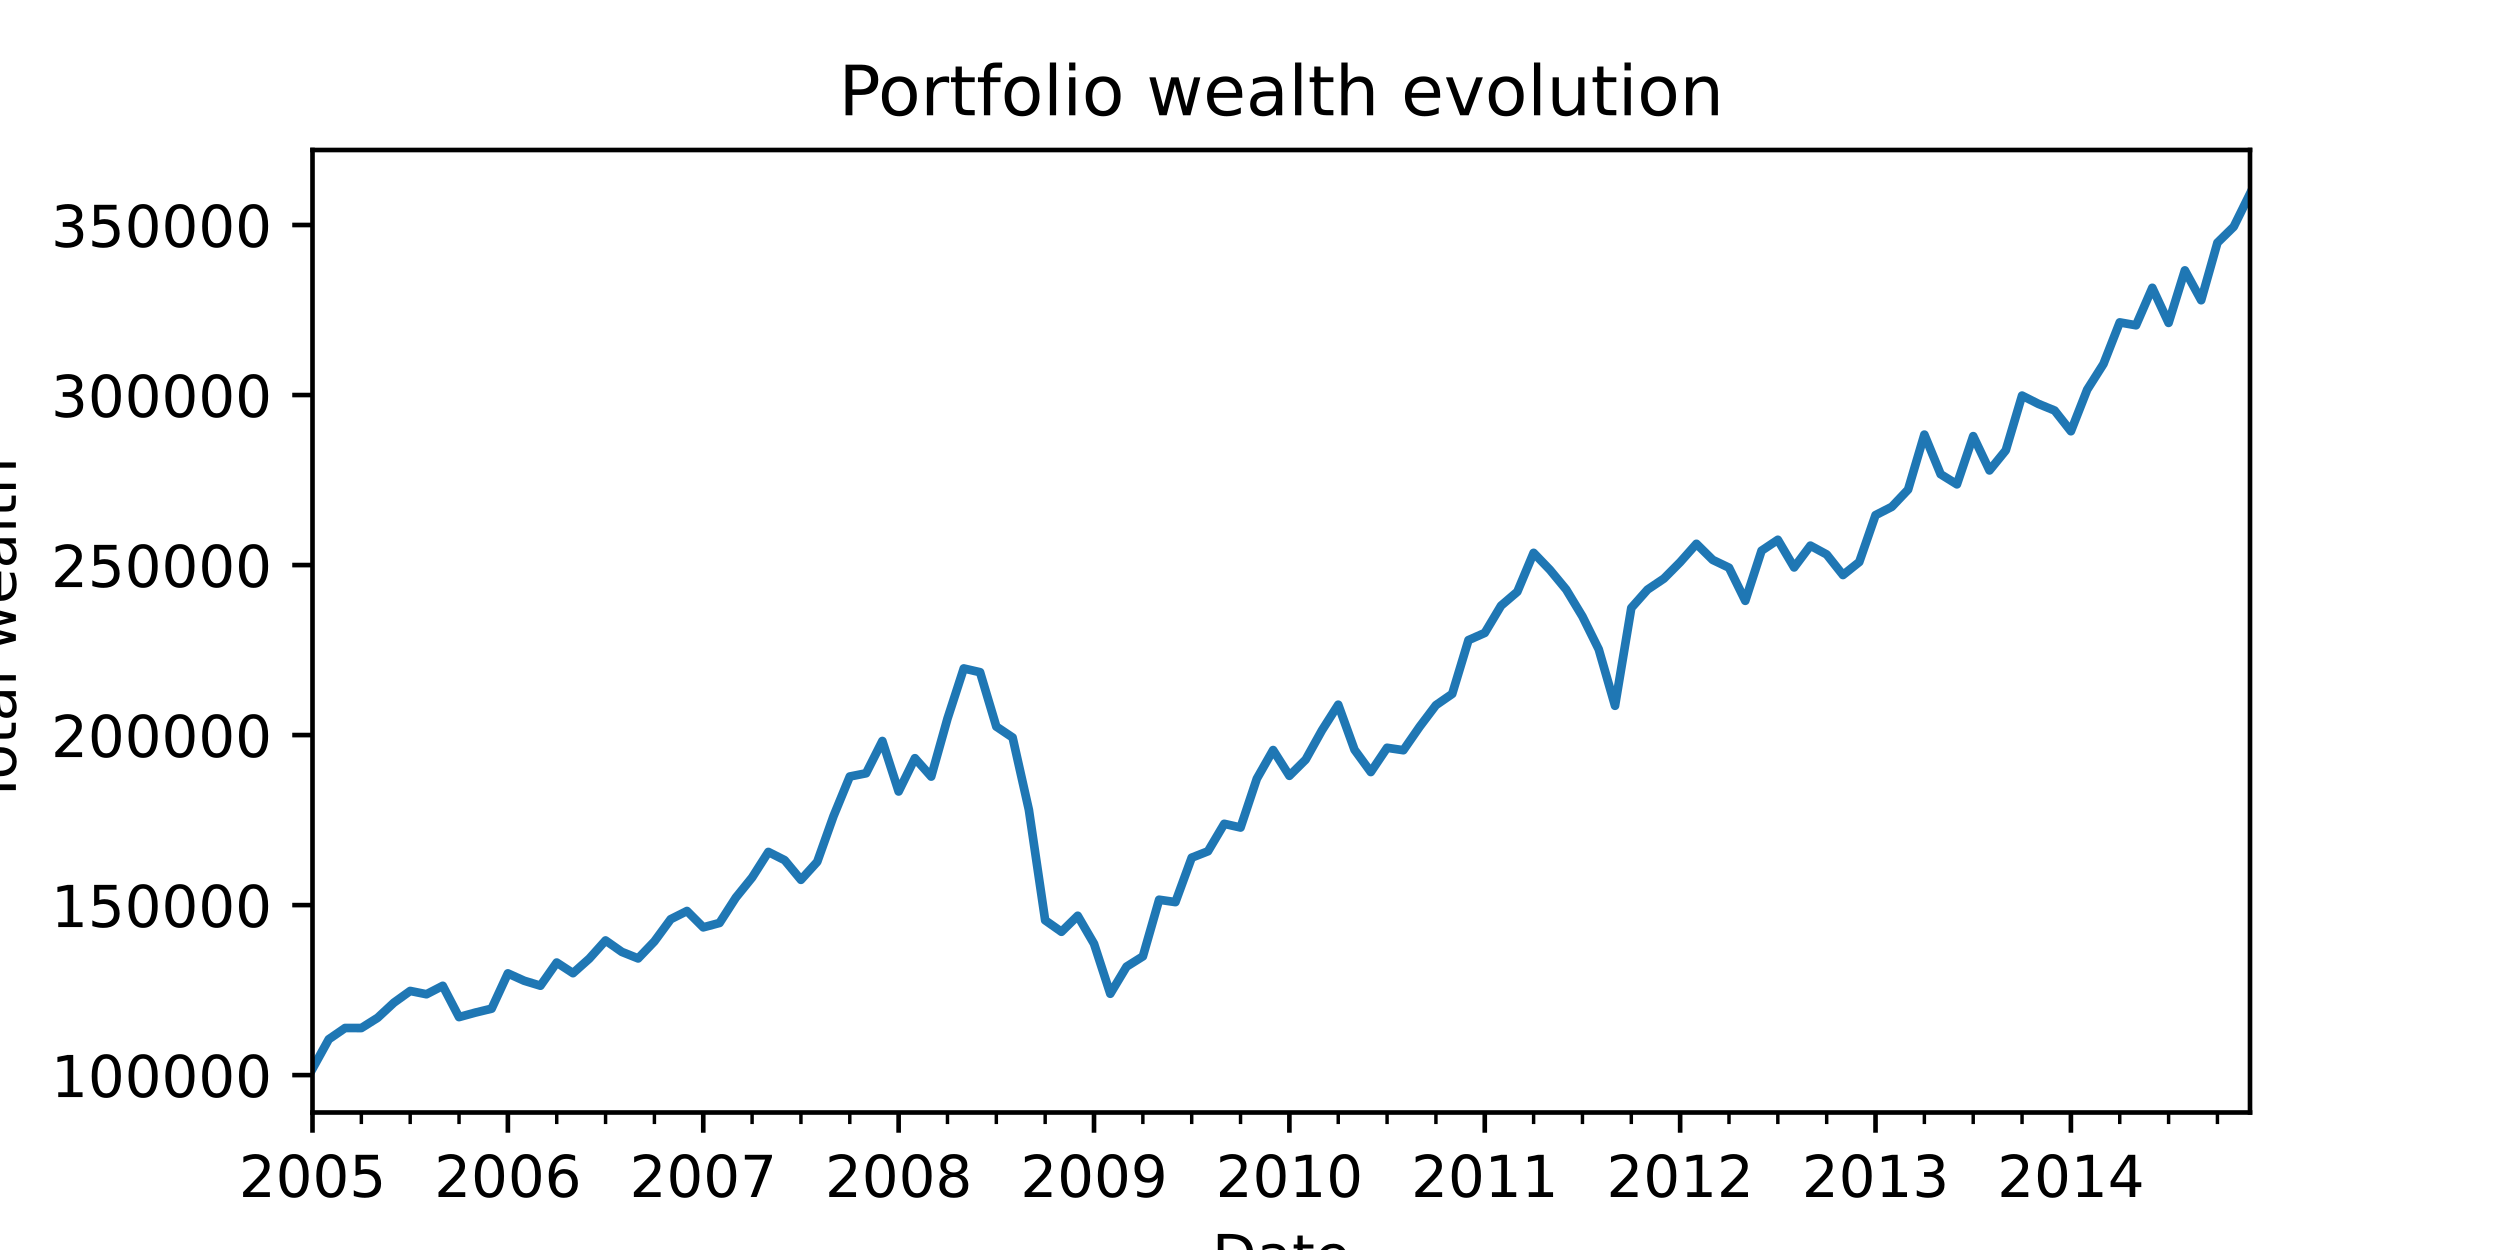
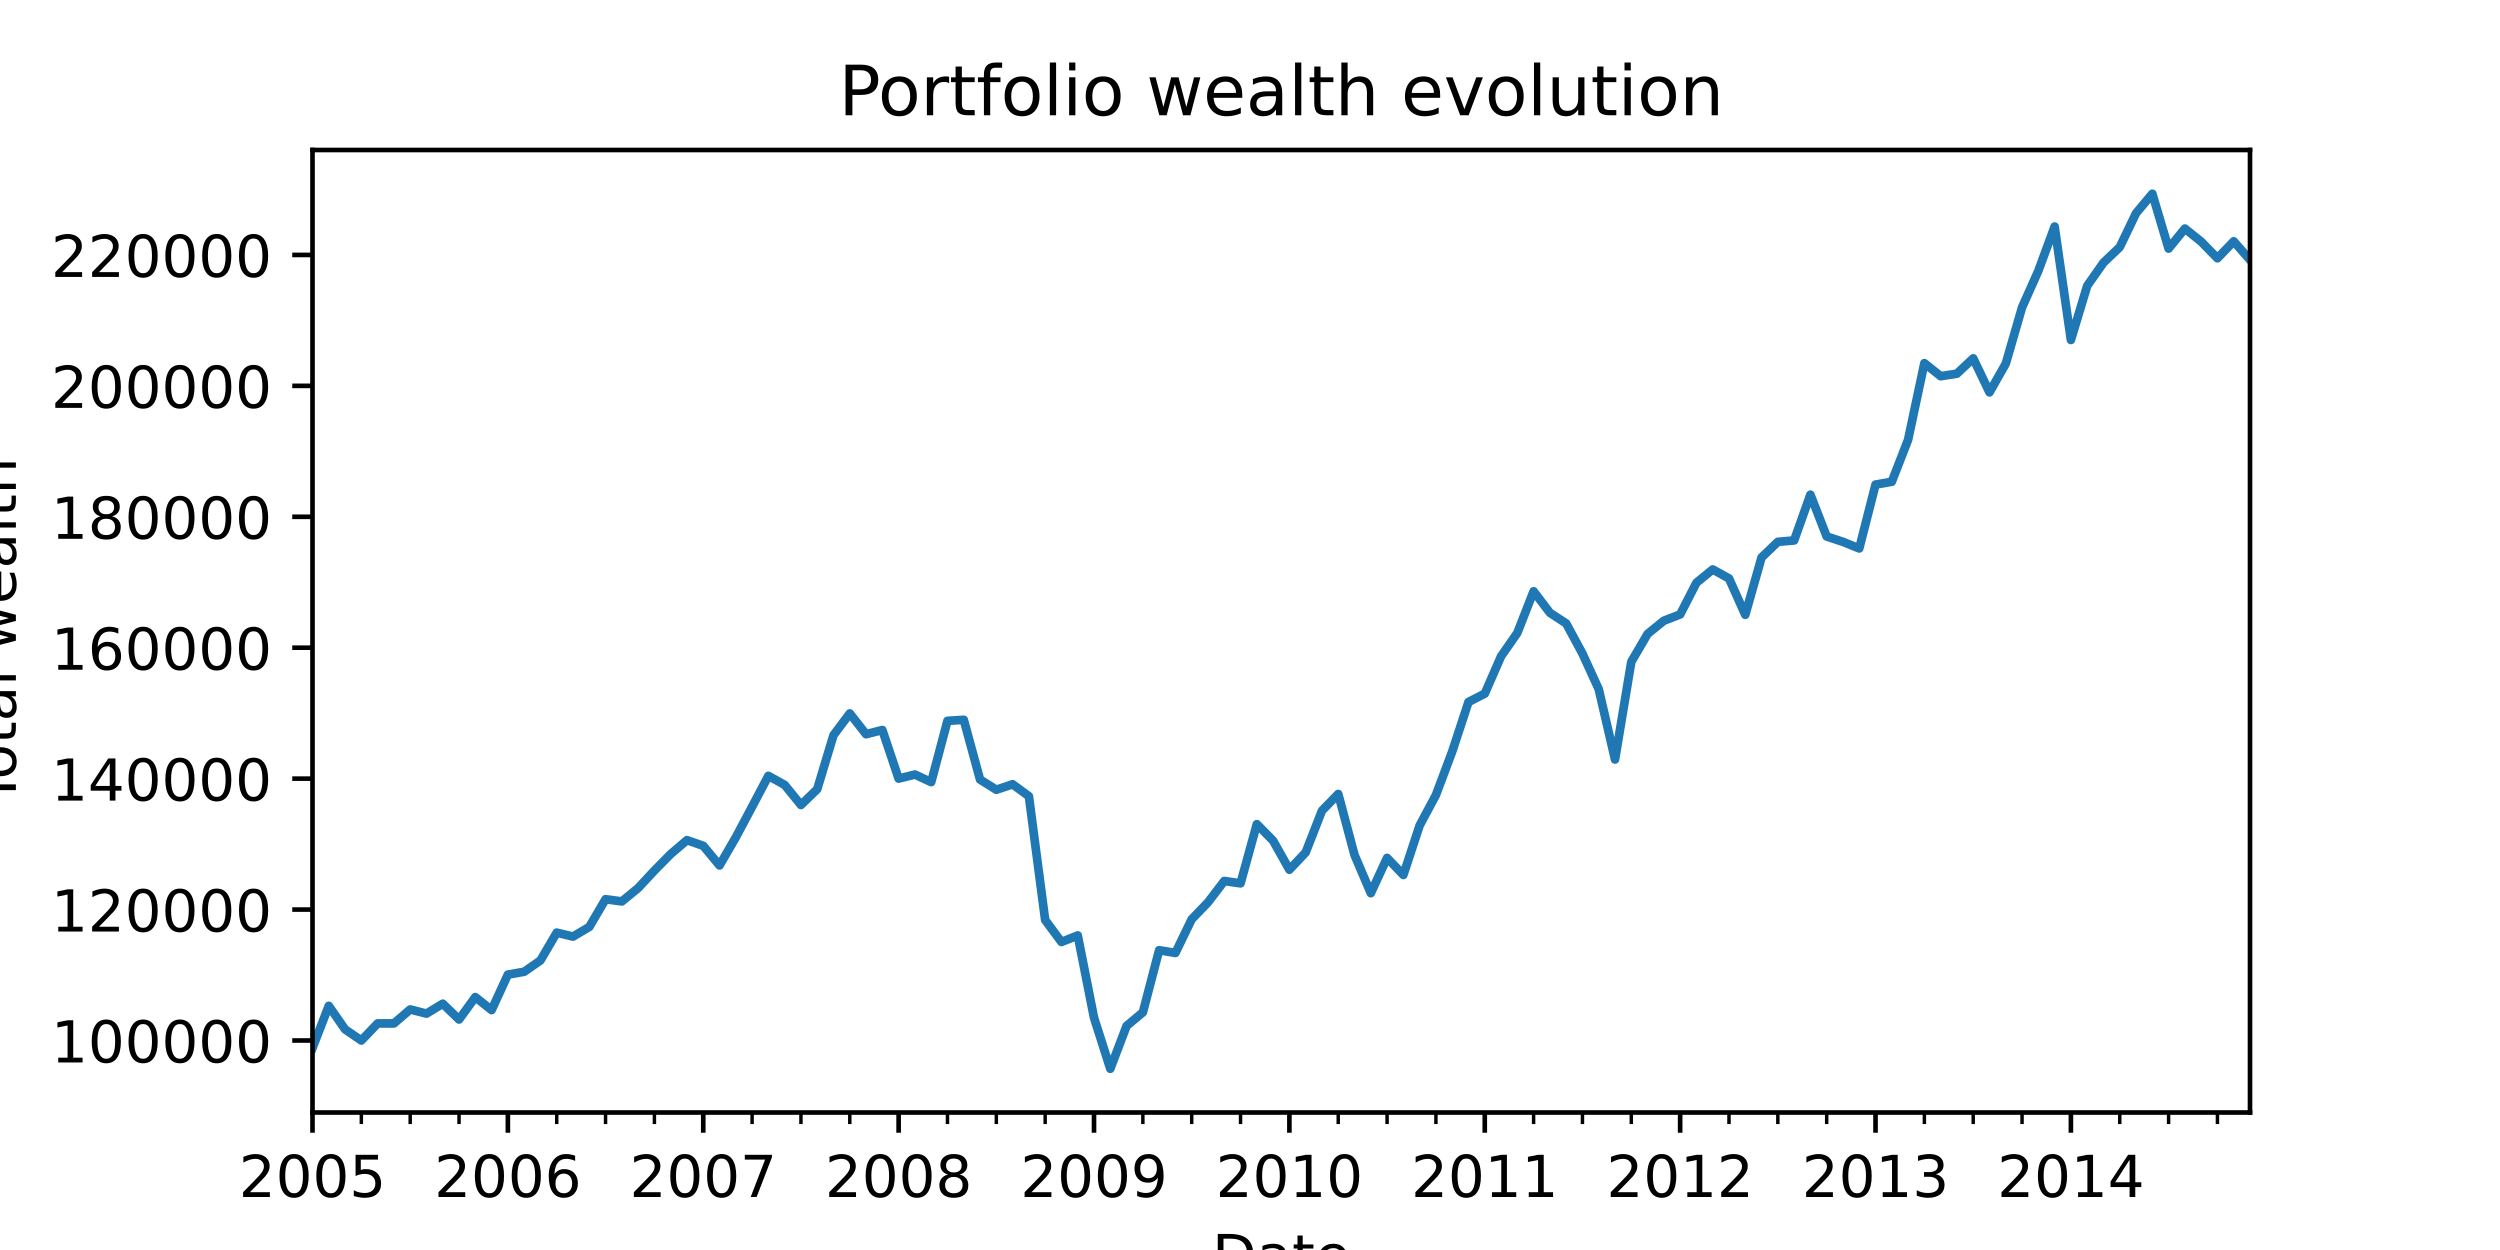
<svg xmlns="http://www.w3.org/2000/svg" xmlns:xlink="http://www.w3.org/1999/xlink" width="432pt" height="216pt" viewBox="0 0 432 216" version="1.1">
  <defs>
    <style type="text/css">*{stroke-linejoin: round; stroke-linecap: butt}</style>
  </defs>
  <g id="figure_1">
    <g id="patch_1">
      <path d="M 0 216  L 432 216  L 432 0  L 0 0  z " style="fill: #ffffff" />
    </g>
    <g id="axes_1">
      <g id="patch_2">
        <path d="M 54 192.24  L 388.8 192.24  L 388.8 25.92  L 54 25.92  z " style="fill: #ffffff" />
      </g>
      <g id="matplotlib.axis_1">
        <g id="xtick_1">
          <g id="line2d_1">
            <defs>
-               <path id="m776c835d73" d="M 0 0  L 0 3.5  " style="stroke: #000000; stroke-width: 0.8" />
+               <path id="m4e97c706d1" d="M 0 0  L 0 3.5  " style="stroke: #000000; stroke-width: 0.8" />
            </defs>
            <g>
-               <use xlink:href="#m776c835d73" x="54" y="192.24" style="stroke: #000000; stroke-width: 0.8" />
+               <use xlink:href="#m4e97c706d1" x="54" y="192.24" style="stroke: #000000; stroke-width: 0.8" />
            </g>
          </g>
          <g id="text_1">
            <g transform="translate(41.275 206.8384)scale(0.1 -0.1)">
              <defs>
                <path id="DejaVuSans-32" d="M 1228 531  L 3431 531  L 3431 0  L 469 0  L 469 531  Q 828 903 1448 1529  Q 2069 2156 2228 2338  Q 2531 2678 2651 2914  Q 2772 3150 2772 3378  Q 2772 3750 2511 3984  Q 2250 4219 1831 4219  Q 1534 4219 1204 4116  Q 875 4013 500 3803  L 500 4441  Q 881 4594 1212 4672  Q 1544 4750 1819 4750  Q 2544 4750 2975 4387  Q 3406 4025 3406 3419  Q 3406 3131 3298 2873  Q 3191 2616 2906 2266  Q 2828 2175 2409 1742  Q 1991 1309 1228 531  z " transform="scale(0.015625)" />
                <path id="DejaVuSans-30" d="M 2034 4250  Q 1547 4250 1301 3770  Q 1056 3291 1056 2328  Q 1056 1369 1301 889  Q 1547 409 2034 409  Q 2525 409 2770 889  Q 3016 1369 3016 2328  Q 3016 3291 2770 3770  Q 2525 4250 2034 4250  z M 2034 4750  Q 2819 4750 3233 4129  Q 3647 3509 3647 2328  Q 3647 1150 3233 529  Q 2819 -91 2034 -91  Q 1250 -91 836 529  Q 422 1150 422 2328  Q 422 3509 836 4129  Q 1250 4750 2034 4750  z " transform="scale(0.015625)" />
                <path id="DejaVuSans-35" d="M 691 4666  L 3169 4666  L 3169 4134  L 1269 4134  L 1269 2991  Q 1406 3038 1543 3061  Q 1681 3084 1819 3084  Q 2600 3084 3056 2656  Q 3513 2228 3513 1497  Q 3513 744 3044 326  Q 2575 -91 1722 -91  Q 1428 -91 1123 -41  Q 819 9 494 109  L 494 744  Q 775 591 1075 516  Q 1375 441 1709 441  Q 2250 441 2565 725  Q 2881 1009 2881 1497  Q 2881 1984 2565 2268  Q 2250 2553 1709 2553  Q 1456 2553 1204 2497  Q 953 2441 691 2322  L 691 4666  z " transform="scale(0.015625)" />
              </defs>
              <use xlink:href="#DejaVuSans-32" />
              <use xlink:href="#DejaVuSans-30" x="63.623" />
              <use xlink:href="#DejaVuSans-30" x="127.246" />
              <use xlink:href="#DejaVuSans-35" x="190.869" />
            </g>
          </g>
        </g>
        <g id="xtick_2">
          <g id="line2d_2">
            <g>
-               <use xlink:href="#m776c835d73" x="87.761" y="192.24" style="stroke: #000000; stroke-width: 0.8" />
+               <use xlink:href="#m4e97c706d1" x="87.761" y="192.24" style="stroke: #000000; stroke-width: 0.8" />
            </g>
          </g>
          <g id="text_2">
            <g transform="translate(75.03634 206.8384)scale(0.1 -0.1)">
              <defs>
                <path id="DejaVuSans-36" d="M 2113 2584  Q 1688 2584 1439 2293  Q 1191 2003 1191 1497  Q 1191 994 1439 701  Q 1688 409 2113 409  Q 2538 409 2786 701  Q 3034 994 3034 1497  Q 3034 2003 2786 2293  Q 2538 2584 2113 2584  z M 3366 4563  L 3366 3988  Q 3128 4100 2886 4159  Q 2644 4219 2406 4219  Q 1781 4219 1451 3797  Q 1122 3375 1075 2522  Q 1259 2794 1537 2939  Q 1816 3084 2150 3084  Q 2853 3084 3261 2657  Q 3669 2231 3669 1497  Q 3669 778 3244 343  Q 2819 -91 2113 -91  Q 1303 -91 875 529  Q 447 1150 447 2328  Q 447 3434 972 4092  Q 1497 4750 2381 4750  Q 2619 4750 2861 4703  Q 3103 4656 3366 4563  z " transform="scale(0.015625)" />
              </defs>
              <use xlink:href="#DejaVuSans-32" />
              <use xlink:href="#DejaVuSans-30" x="63.623" />
              <use xlink:href="#DejaVuSans-30" x="127.246" />
              <use xlink:href="#DejaVuSans-36" x="190.869" />
            </g>
          </g>
        </g>
        <g id="xtick_3">
          <g id="line2d_3">
            <g>
-               <use xlink:href="#m776c835d73" x="121.523" y="192.24" style="stroke: #000000; stroke-width: 0.8" />
+               <use xlink:href="#m4e97c706d1" x="121.523" y="192.24" style="stroke: #000000; stroke-width: 0.8" />
            </g>
          </g>
          <g id="text_3">
            <g transform="translate(108.7977 206.8384)scale(0.1 -0.1)">
              <defs>
                <path id="DejaVuSans-37" d="M 525 4666  L 3525 4666  L 3525 4397  L 1831 0  L 1172 0  L 2766 4134  L 525 4134  L 525 4666  z " transform="scale(0.015625)" />
              </defs>
              <use xlink:href="#DejaVuSans-32" />
              <use xlink:href="#DejaVuSans-30" x="63.623" />
              <use xlink:href="#DejaVuSans-30" x="127.246" />
              <use xlink:href="#DejaVuSans-37" x="190.869" />
            </g>
          </g>
        </g>
        <g id="xtick_4">
          <g id="line2d_4">
            <g>
-               <use xlink:href="#m776c835d73" x="155.284" y="192.24" style="stroke: #000000; stroke-width: 0.8" />
+               <use xlink:href="#m4e97c706d1" x="155.284" y="192.24" style="stroke: #000000; stroke-width: 0.8" />
            </g>
          </g>
          <g id="text_4">
            <g transform="translate(142.559 206.8384)scale(0.1 -0.1)">
              <defs>
                <path id="DejaVuSans-38" d="M 2034 2216  Q 1584 2216 1326 1975  Q 1069 1734 1069 1313  Q 1069 891 1326 650  Q 1584 409 2034 409  Q 2484 409 2743 651  Q 3003 894 3003 1313  Q 3003 1734 2745 1975  Q 2488 2216 2034 2216  z M 1403 2484  Q 997 2584 770 2862  Q 544 3141 544 3541  Q 544 4100 942 4425  Q 1341 4750 2034 4750  Q 2731 4750 3128 4425  Q 3525 4100 3525 3541  Q 3525 3141 3298 2862  Q 3072 2584 2669 2484  Q 3125 2378 3379 2068  Q 3634 1759 3634 1313  Q 3634 634 3220 271  Q 2806 -91 2034 -91  Q 1263 -91 848 271  Q 434 634 434 1313  Q 434 1759 690 2068  Q 947 2378 1403 2484  z M 1172 3481  Q 1172 3119 1398 2916  Q 1625 2713 2034 2713  Q 2441 2713 2670 2916  Q 2900 3119 2900 3481  Q 2900 3844 2670 4047  Q 2441 4250 2034 4250  Q 1625 4250 1398 4047  Q 1172 3844 1172 3481  z " transform="scale(0.015625)" />
              </defs>
              <use xlink:href="#DejaVuSans-32" />
              <use xlink:href="#DejaVuSans-30" x="63.623" />
              <use xlink:href="#DejaVuSans-30" x="127.246" />
              <use xlink:href="#DejaVuSans-38" x="190.869" />
            </g>
          </g>
        </g>
        <g id="xtick_5">
          <g id="line2d_5">
            <g>
-               <use xlink:href="#m776c835d73" x="189.045" y="192.24" style="stroke: #000000; stroke-width: 0.8" />
+               <use xlink:href="#m4e97c706d1" x="189.045" y="192.24" style="stroke: #000000; stroke-width: 0.8" />
            </g>
          </g>
          <g id="text_5">
            <g transform="translate(176.3204 206.8384)scale(0.1 -0.1)">
              <defs>
                <path id="DejaVuSans-39" d="M 703 97  L 703 672  Q 941 559 1184 500  Q 1428 441 1663 441  Q 2288 441 2617 861  Q 2947 1281 2994 2138  Q 2813 1869 2534 1725  Q 2256 1581 1919 1581  Q 1219 1581 811 2004  Q 403 2428 403 3163  Q 403 3881 828 4315  Q 1253 4750 1959 4750  Q 2769 4750 3195 4129  Q 3622 3509 3622 2328  Q 3622 1225 3098 567  Q 2575 -91 1691 -91  Q 1453 -91 1209 -44  Q 966 3 703 97  z M 1959 2075  Q 2384 2075 2632 2365  Q 2881 2656 2881 3163  Q 2881 3666 2632 3958  Q 2384 4250 1959 4250  Q 1534 4250 1286 3958  Q 1038 3666 1038 3163  Q 1038 2656 1286 2365  Q 1534 2075 1959 2075  z " transform="scale(0.015625)" />
              </defs>
              <use xlink:href="#DejaVuSans-32" />
              <use xlink:href="#DejaVuSans-30" x="63.623" />
              <use xlink:href="#DejaVuSans-30" x="127.246" />
              <use xlink:href="#DejaVuSans-39" x="190.869" />
            </g>
          </g>
        </g>
        <g id="xtick_6">
          <g id="line2d_6">
            <g>
-               <use xlink:href="#m776c835d73" x="222.807" y="192.24" style="stroke: #000000; stroke-width: 0.8" />
+               <use xlink:href="#m4e97c706d1" x="222.807" y="192.24" style="stroke: #000000; stroke-width: 0.8" />
            </g>
          </g>
          <g id="text_6">
            <g transform="translate(210.0817 206.8384)scale(0.1 -0.1)">
              <defs>
                <path id="DejaVuSans-31" d="M 794 531  L 1825 531  L 1825 4091  L 703 3866  L 703 4441  L 1819 4666  L 2450 4666  L 2450 531  L 3481 531  L 3481 0  L 794 0  L 794 531  z " transform="scale(0.015625)" />
              </defs>
              <use xlink:href="#DejaVuSans-32" />
              <use xlink:href="#DejaVuSans-30" x="63.623" />
              <use xlink:href="#DejaVuSans-31" x="127.246" />
              <use xlink:href="#DejaVuSans-30" x="190.869" />
            </g>
          </g>
        </g>
        <g id="xtick_7">
          <g id="line2d_7">
            <g>
-               <use xlink:href="#m776c835d73" x="256.568" y="192.24" style="stroke: #000000; stroke-width: 0.8" />
+               <use xlink:href="#m4e97c706d1" x="256.568" y="192.24" style="stroke: #000000; stroke-width: 0.8" />
            </g>
          </g>
          <g id="text_7">
            <g transform="translate(243.8431 206.8384)scale(0.1 -0.1)">
              <use xlink:href="#DejaVuSans-32" />
              <use xlink:href="#DejaVuSans-30" x="63.623" />
              <use xlink:href="#DejaVuSans-31" x="127.246" />
              <use xlink:href="#DejaVuSans-31" x="190.869" />
            </g>
          </g>
        </g>
        <g id="xtick_8">
          <g id="line2d_8">
            <g>
-               <use xlink:href="#m776c835d73" x="290.329" y="192.24" style="stroke: #000000; stroke-width: 0.8" />
+               <use xlink:href="#m4e97c706d1" x="290.329" y="192.24" style="stroke: #000000; stroke-width: 0.8" />
            </g>
          </g>
          <g id="text_8">
            <g transform="translate(277.6044 206.8384)scale(0.1 -0.1)">
              <use xlink:href="#DejaVuSans-32" />
              <use xlink:href="#DejaVuSans-30" x="63.623" />
              <use xlink:href="#DejaVuSans-31" x="127.246" />
              <use xlink:href="#DejaVuSans-32" x="190.869" />
            </g>
          </g>
        </g>
        <g id="xtick_9">
          <g id="line2d_9">
            <g>
-               <use xlink:href="#m776c835d73" x="324.091" y="192.24" style="stroke: #000000; stroke-width: 0.8" />
+               <use xlink:href="#m4e97c706d1" x="324.091" y="192.24" style="stroke: #000000; stroke-width: 0.8" />
            </g>
          </g>
          <g id="text_9">
            <g transform="translate(311.3658 206.8384)scale(0.1 -0.1)">
              <defs>
                <path id="DejaVuSans-33" d="M 2597 2516  Q 3050 2419 3304 2112  Q 3559 1806 3559 1356  Q 3559 666 3084 287  Q 2609 -91 1734 -91  Q 1441 -91 1130 -33  Q 819 25 488 141  L 488 750  Q 750 597 1062 519  Q 1375 441 1716 441  Q 2309 441 2620 675  Q 2931 909 2931 1356  Q 2931 1769 2642 2001  Q 2353 2234 1838 2234  L 1294 2234  L 1294 2753  L 1863 2753  Q 2328 2753 2575 2939  Q 2822 3125 2822 3475  Q 2822 3834 2567 4026  Q 2313 4219 1838 4219  Q 1578 4219 1281 4162  Q 984 4106 628 3988  L 628 4550  Q 988 4650 1302 4700  Q 1616 4750 1894 4750  Q 2613 4750 3031 4423  Q 3450 4097 3450 3541  Q 3450 3153 3228 2886  Q 3006 2619 2597 2516  z " transform="scale(0.015625)" />
              </defs>
              <use xlink:href="#DejaVuSans-32" />
              <use xlink:href="#DejaVuSans-30" x="63.623" />
              <use xlink:href="#DejaVuSans-31" x="127.246" />
              <use xlink:href="#DejaVuSans-33" x="190.869" />
            </g>
          </g>
        </g>
        <g id="xtick_10">
          <g id="line2d_10">
            <g>
-               <use xlink:href="#m776c835d73" x="357.852" y="192.24" style="stroke: #000000; stroke-width: 0.8" />
+               <use xlink:href="#m4e97c706d1" x="357.852" y="192.24" style="stroke: #000000; stroke-width: 0.8" />
            </g>
          </g>
          <g id="text_10">
            <g transform="translate(345.1271 206.8384)scale(0.1 -0.1)">
              <defs>
                <path id="DejaVuSans-34" d="M 2419 4116  L 825 1625  L 2419 1625  L 2419 4116  z M 2253 4666  L 3047 4666  L 3047 1625  L 3713 1625  L 3713 1100  L 3047 1100  L 3047 0  L 2419 0  L 2419 1100  L 313 1100  L 313 1709  L 2253 4666  z " transform="scale(0.015625)" />
              </defs>
              <use xlink:href="#DejaVuSans-32" />
              <use xlink:href="#DejaVuSans-30" x="63.623" />
              <use xlink:href="#DejaVuSans-31" x="127.246" />
              <use xlink:href="#DejaVuSans-34" x="190.869" />
            </g>
          </g>
        </g>
        <g id="xtick_11">
          <g id="line2d_11">
            <defs>
-               <path id="m0cdd7c5d8f" d="M 0 0  L 0 2  " style="stroke: #000000; stroke-width: 0.6" />
+               <path id="m852d2c40ac" d="M 0 0  L 0 2  " style="stroke: #000000; stroke-width: 0.6" />
            </defs>
            <g>
-               <use xlink:href="#m0cdd7c5d8f" x="62.44" y="192.24" style="stroke: #000000; stroke-width: 0.6" />
+               <use xlink:href="#m852d2c40ac" x="62.44" y="192.24" style="stroke: #000000; stroke-width: 0.6" />
            </g>
          </g>
        </g>
        <g id="xtick_12">
          <g id="line2d_12">
            <g>
-               <use xlink:href="#m0cdd7c5d8f" x="70.881" y="192.24" style="stroke: #000000; stroke-width: 0.6" />
+               <use xlink:href="#m852d2c40ac" x="70.881" y="192.24" style="stroke: #000000; stroke-width: 0.6" />
            </g>
          </g>
        </g>
        <g id="xtick_13">
          <g id="line2d_13">
            <g>
-               <use xlink:href="#m0cdd7c5d8f" x="79.321" y="192.24" style="stroke: #000000; stroke-width: 0.6" />
+               <use xlink:href="#m852d2c40ac" x="79.321" y="192.24" style="stroke: #000000; stroke-width: 0.6" />
            </g>
          </g>
        </g>
        <g id="xtick_14">
          <g id="line2d_14">
            <g>
-               <use xlink:href="#m0cdd7c5d8f" x="96.202" y="192.24" style="stroke: #000000; stroke-width: 0.6" />
+               <use xlink:href="#m852d2c40ac" x="96.202" y="192.24" style="stroke: #000000; stroke-width: 0.6" />
            </g>
          </g>
        </g>
        <g id="xtick_15">
          <g id="line2d_15">
            <g>
-               <use xlink:href="#m0cdd7c5d8f" x="104.642" y="192.24" style="stroke: #000000; stroke-width: 0.6" />
+               <use xlink:href="#m852d2c40ac" x="104.642" y="192.24" style="stroke: #000000; stroke-width: 0.6" />
            </g>
          </g>
        </g>
        <g id="xtick_16">
          <g id="line2d_16">
            <g>
-               <use xlink:href="#m0cdd7c5d8f" x="113.082" y="192.24" style="stroke: #000000; stroke-width: 0.6" />
+               <use xlink:href="#m852d2c40ac" x="113.082" y="192.24" style="stroke: #000000; stroke-width: 0.6" />
            </g>
          </g>
        </g>
        <g id="xtick_17">
          <g id="line2d_17">
            <g>
-               <use xlink:href="#m0cdd7c5d8f" x="129.963" y="192.24" style="stroke: #000000; stroke-width: 0.6" />
+               <use xlink:href="#m852d2c40ac" x="129.963" y="192.24" style="stroke: #000000; stroke-width: 0.6" />
            </g>
          </g>
        </g>
        <g id="xtick_18">
          <g id="line2d_18">
            <g>
-               <use xlink:href="#m0cdd7c5d8f" x="138.403" y="192.24" style="stroke: #000000; stroke-width: 0.6" />
+               <use xlink:href="#m852d2c40ac" x="138.403" y="192.24" style="stroke: #000000; stroke-width: 0.6" />
            </g>
          </g>
        </g>
        <g id="xtick_19">
          <g id="line2d_19">
            <g>
-               <use xlink:href="#m0cdd7c5d8f" x="146.844" y="192.24" style="stroke: #000000; stroke-width: 0.6" />
+               <use xlink:href="#m852d2c40ac" x="146.844" y="192.24" style="stroke: #000000; stroke-width: 0.6" />
            </g>
          </g>
        </g>
        <g id="xtick_20">
          <g id="line2d_20">
            <g>
-               <use xlink:href="#m0cdd7c5d8f" x="163.724" y="192.24" style="stroke: #000000; stroke-width: 0.6" />
+               <use xlink:href="#m852d2c40ac" x="163.724" y="192.24" style="stroke: #000000; stroke-width: 0.6" />
            </g>
          </g>
        </g>
        <g id="xtick_21">
          <g id="line2d_21">
            <g>
-               <use xlink:href="#m0cdd7c5d8f" x="172.165" y="192.24" style="stroke: #000000; stroke-width: 0.6" />
+               <use xlink:href="#m852d2c40ac" x="172.165" y="192.24" style="stroke: #000000; stroke-width: 0.6" />
            </g>
          </g>
        </g>
        <g id="xtick_22">
          <g id="line2d_22">
            <g>
-               <use xlink:href="#m0cdd7c5d8f" x="180.605" y="192.24" style="stroke: #000000; stroke-width: 0.6" />
+               <use xlink:href="#m852d2c40ac" x="180.605" y="192.24" style="stroke: #000000; stroke-width: 0.6" />
            </g>
          </g>
        </g>
        <g id="xtick_23">
          <g id="line2d_23">
            <g>
-               <use xlink:href="#m0cdd7c5d8f" x="197.486" y="192.24" style="stroke: #000000; stroke-width: 0.6" />
+               <use xlink:href="#m852d2c40ac" x="197.486" y="192.24" style="stroke: #000000; stroke-width: 0.6" />
            </g>
          </g>
        </g>
        <g id="xtick_24">
          <g id="line2d_24">
            <g>
-               <use xlink:href="#m0cdd7c5d8f" x="205.926" y="192.24" style="stroke: #000000; stroke-width: 0.6" />
+               <use xlink:href="#m852d2c40ac" x="205.926" y="192.24" style="stroke: #000000; stroke-width: 0.6" />
            </g>
          </g>
        </g>
        <g id="xtick_25">
          <g id="line2d_25">
            <g>
-               <use xlink:href="#m0cdd7c5d8f" x="214.366" y="192.24" style="stroke: #000000; stroke-width: 0.6" />
+               <use xlink:href="#m852d2c40ac" x="214.366" y="192.24" style="stroke: #000000; stroke-width: 0.6" />
            </g>
          </g>
        </g>
        <g id="xtick_26">
          <g id="line2d_26">
            <g>
-               <use xlink:href="#m0cdd7c5d8f" x="231.247" y="192.24" style="stroke: #000000; stroke-width: 0.6" />
+               <use xlink:href="#m852d2c40ac" x="231.247" y="192.24" style="stroke: #000000; stroke-width: 0.6" />
            </g>
          </g>
        </g>
        <g id="xtick_27">
          <g id="line2d_27">
            <g>
-               <use xlink:href="#m0cdd7c5d8f" x="239.687" y="192.24" style="stroke: #000000; stroke-width: 0.6" />
+               <use xlink:href="#m852d2c40ac" x="239.687" y="192.24" style="stroke: #000000; stroke-width: 0.6" />
            </g>
          </g>
        </g>
        <g id="xtick_28">
          <g id="line2d_28">
            <g>
-               <use xlink:href="#m0cdd7c5d8f" x="248.128" y="192.24" style="stroke: #000000; stroke-width: 0.6" />
+               <use xlink:href="#m852d2c40ac" x="248.128" y="192.24" style="stroke: #000000; stroke-width: 0.6" />
            </g>
          </g>
        </g>
        <g id="xtick_29">
          <g id="line2d_29">
            <g>
-               <use xlink:href="#m0cdd7c5d8f" x="265.008" y="192.24" style="stroke: #000000; stroke-width: 0.6" />
+               <use xlink:href="#m852d2c40ac" x="265.008" y="192.24" style="stroke: #000000; stroke-width: 0.6" />
            </g>
          </g>
        </g>
        <g id="xtick_30">
          <g id="line2d_30">
            <g>
-               <use xlink:href="#m0cdd7c5d8f" x="273.449" y="192.24" style="stroke: #000000; stroke-width: 0.6" />
+               <use xlink:href="#m852d2c40ac" x="273.449" y="192.24" style="stroke: #000000; stroke-width: 0.6" />
            </g>
          </g>
        </g>
        <g id="xtick_31">
          <g id="line2d_31">
            <g>
-               <use xlink:href="#m0cdd7c5d8f" x="281.889" y="192.24" style="stroke: #000000; stroke-width: 0.6" />
+               <use xlink:href="#m852d2c40ac" x="281.889" y="192.24" style="stroke: #000000; stroke-width: 0.6" />
            </g>
          </g>
        </g>
        <g id="xtick_32">
          <g id="line2d_32">
            <g>
-               <use xlink:href="#m0cdd7c5d8f" x="298.77" y="192.24" style="stroke: #000000; stroke-width: 0.6" />
+               <use xlink:href="#m852d2c40ac" x="298.77" y="192.24" style="stroke: #000000; stroke-width: 0.6" />
            </g>
          </g>
        </g>
        <g id="xtick_33">
          <g id="line2d_33">
            <g>
-               <use xlink:href="#m0cdd7c5d8f" x="307.21" y="192.24" style="stroke: #000000; stroke-width: 0.6" />
+               <use xlink:href="#m852d2c40ac" x="307.21" y="192.24" style="stroke: #000000; stroke-width: 0.6" />
            </g>
          </g>
        </g>
        <g id="xtick_34">
          <g id="line2d_34">
            <g>
-               <use xlink:href="#m0cdd7c5d8f" x="315.65" y="192.24" style="stroke: #000000; stroke-width: 0.6" />
+               <use xlink:href="#m852d2c40ac" x="315.65" y="192.24" style="stroke: #000000; stroke-width: 0.6" />
            </g>
          </g>
        </g>
        <g id="xtick_35">
          <g id="line2d_35">
            <g>
-               <use xlink:href="#m0cdd7c5d8f" x="332.531" y="192.24" style="stroke: #000000; stroke-width: 0.6" />
+               <use xlink:href="#m852d2c40ac" x="332.531" y="192.24" style="stroke: #000000; stroke-width: 0.6" />
            </g>
          </g>
        </g>
        <g id="xtick_36">
          <g id="line2d_36">
            <g>
-               <use xlink:href="#m0cdd7c5d8f" x="340.971" y="192.24" style="stroke: #000000; stroke-width: 0.6" />
+               <use xlink:href="#m852d2c40ac" x="340.971" y="192.24" style="stroke: #000000; stroke-width: 0.6" />
            </g>
          </g>
        </g>
        <g id="xtick_37">
          <g id="line2d_37">
            <g>
-               <use xlink:href="#m0cdd7c5d8f" x="349.412" y="192.24" style="stroke: #000000; stroke-width: 0.6" />
+               <use xlink:href="#m852d2c40ac" x="349.412" y="192.24" style="stroke: #000000; stroke-width: 0.6" />
            </g>
          </g>
        </g>
        <g id="xtick_38">
          <g id="line2d_38">
            <g>
-               <use xlink:href="#m0cdd7c5d8f" x="366.292" y="192.24" style="stroke: #000000; stroke-width: 0.6" />
+               <use xlink:href="#m852d2c40ac" x="366.292" y="192.24" style="stroke: #000000; stroke-width: 0.6" />
            </g>
          </g>
        </g>
        <g id="xtick_39">
          <g id="line2d_39">
            <g>
-               <use xlink:href="#m0cdd7c5d8f" x="374.733" y="192.24" style="stroke: #000000; stroke-width: 0.6" />
+               <use xlink:href="#m852d2c40ac" x="374.733" y="192.24" style="stroke: #000000; stroke-width: 0.6" />
            </g>
          </g>
        </g>
        <g id="xtick_40">
          <g id="line2d_40">
            <g>
-               <use xlink:href="#m0cdd7c5d8f" x="383.173" y="192.24" style="stroke: #000000; stroke-width: 0.6" />
+               <use xlink:href="#m852d2c40ac" x="383.173" y="192.24" style="stroke: #000000; stroke-width: 0.6" />
            </g>
          </g>
        </g>
        <g id="text_11">
          <g transform="translate(209.4492 220.5166)scale(0.1 -0.1)">
            <defs>
              <path id="DejaVuSans-44" d="M 1259 4147  L 1259 519  L 2022 519  Q 2988 519 3436 956  Q 3884 1394 3884 2338  Q 3884 3275 3436 3711  Q 2988 4147 2022 4147  L 1259 4147  z M 628 4666  L 1925 4666  Q 3281 4666 3915 4102  Q 4550 3538 4550 2338  Q 4550 1131 3912 565  Q 3275 0 1925 0  L 628 0  L 628 4666  z " transform="scale(0.015625)" />
              <path id="DejaVuSans-61" d="M 2194 1759  Q 1497 1759 1228 1600  Q 959 1441 959 1056  Q 959 750 1161 570  Q 1363 391 1709 391  Q 2188 391 2477 730  Q 2766 1069 2766 1631  L 2766 1759  L 2194 1759  z M 3341 1997  L 3341 0  L 2766 0  L 2766 531  Q 2569 213 2275 61  Q 1981 -91 1556 -91  Q 1019 -91 701 211  Q 384 513 384 1019  Q 384 1609 779 1909  Q 1175 2209 1959 2209  L 2766 2209  L 2766 2266  Q 2766 2663 2505 2880  Q 2244 3097 1772 3097  Q 1472 3097 1187 3025  Q 903 2953 641 2809  L 641 3341  Q 956 3463 1253 3523  Q 1550 3584 1831 3584  Q 2591 3584 2966 3190  Q 3341 2797 3341 1997  z " transform="scale(0.015625)" />
              <path id="DejaVuSans-74" d="M 1172 4494  L 1172 3500  L 2356 3500  L 2356 3053  L 1172 3053  L 1172 1153  Q 1172 725 1289 603  Q 1406 481 1766 481  L 2356 481  L 2356 0  L 1766 0  Q 1100 0 847 248  Q 594 497 594 1153  L 594 3053  L 172 3053  L 172 3500  L 594 3500  L 594 4494  L 1172 4494  z " transform="scale(0.015625)" />
              <path id="DejaVuSans-65" d="M 3597 1894  L 3597 1613  L 953 1613  Q 991 1019 1311 708  Q 1631 397 2203 397  Q 2534 397 2845 478  Q 3156 559 3463 722  L 3463 178  Q 3153 47 2828 -22  Q 2503 -91 2169 -91  Q 1331 -91 842 396  Q 353 884 353 1716  Q 353 2575 817 3079  Q 1281 3584 2069 3584  Q 2775 3584 3186 3129  Q 3597 2675 3597 1894  z M 3022 2063  Q 3016 2534 2758 2815  Q 2500 3097 2075 3097  Q 1594 3097 1305 2825  Q 1016 2553 972 2059  L 3022 2063  z " transform="scale(0.015625)" />
            </defs>
            <use xlink:href="#DejaVuSans-44" />
            <use xlink:href="#DejaVuSans-61" x="77.002" />
            <use xlink:href="#DejaVuSans-74" x="138.281" />
            <use xlink:href="#DejaVuSans-65" x="177.49" />
          </g>
        </g>
      </g>
      <g id="matplotlib.axis_2">
        <g id="ytick_1">
          <g id="line2d_41">
            <defs>
-               <path id="me87d8ce28a" d="M 0 0  L -3.5 0  " style="stroke: #000000; stroke-width: 0.8" />
+               <path id="m7ba7b0d2d1" d="M 0 0  L -3.5 0  " style="stroke: #000000; stroke-width: 0.8" />
            </defs>
            <g>
-               <use xlink:href="#me87d8ce28a" x="54" y="185.779" style="stroke: #000000; stroke-width: 0.8" />
+               <use xlink:href="#m7ba7b0d2d1" x="54" y="179.796" style="stroke: #000000; stroke-width: 0.8" />
            </g>
          </g>
          <g id="text_12">
-             <g transform="translate(8.825 189.5778)scale(0.1 -0.1)">
+             <g transform="translate(8.825 183.5951)scale(0.1 -0.1)">
              <use xlink:href="#DejaVuSans-31" />
              <use xlink:href="#DejaVuSans-30" x="63.623" />
              <use xlink:href="#DejaVuSans-30" x="127.246" />
              <use xlink:href="#DejaVuSans-30" x="190.869" />
              <use xlink:href="#DejaVuSans-30" x="254.492" />
              <use xlink:href="#DejaVuSans-30" x="318.115" />
            </g>
          </g>
        </g>
        <g id="ytick_2">
          <g id="line2d_42">
            <g>
-               <use xlink:href="#me87d8ce28a" x="54" y="156.399" style="stroke: #000000; stroke-width: 0.8" />
+               <use xlink:href="#m7ba7b0d2d1" x="54" y="157.172" style="stroke: #000000; stroke-width: 0.8" />
            </g>
          </g>
          <g id="text_13">
-             <g transform="translate(8.825 160.1987)scale(0.1 -0.1)">
+             <g transform="translate(8.825 160.9716)scale(0.1 -0.1)">
              <use xlink:href="#DejaVuSans-31" />
-               <use xlink:href="#DejaVuSans-35" x="63.623" />
+               <use xlink:href="#DejaVuSans-32" x="63.623" />
              <use xlink:href="#DejaVuSans-30" x="127.246" />
              <use xlink:href="#DejaVuSans-30" x="190.869" />
              <use xlink:href="#DejaVuSans-30" x="254.492" />
              <use xlink:href="#DejaVuSans-30" x="318.115" />
            </g>
          </g>
        </g>
        <g id="ytick_3">
          <g id="line2d_43">
            <g>
-               <use xlink:href="#me87d8ce28a" x="54" y="127.02" style="stroke: #000000; stroke-width: 0.8" />
+               <use xlink:href="#m7ba7b0d2d1" x="54" y="134.549" style="stroke: #000000; stroke-width: 0.8" />
            </g>
          </g>
          <g id="text_14">
-             <g transform="translate(8.825 130.8196)scale(0.1 -0.1)">
-               <use xlink:href="#DejaVuSans-32" />
-               <use xlink:href="#DejaVuSans-30" x="63.623" />
+             <g transform="translate(8.825 138.348)scale(0.1 -0.1)">
+               <use xlink:href="#DejaVuSans-31" />
+               <use xlink:href="#DejaVuSans-34" x="63.623" />
              <use xlink:href="#DejaVuSans-30" x="127.246" />
              <use xlink:href="#DejaVuSans-30" x="190.869" />
              <use xlink:href="#DejaVuSans-30" x="254.492" />
              <use xlink:href="#DejaVuSans-30" x="318.115" />
            </g>
          </g>
        </g>
        <g id="ytick_4">
          <g id="line2d_44">
            <g>
-               <use xlink:href="#me87d8ce28a" x="54" y="97.641" style="stroke: #000000; stroke-width: 0.8" />
+               <use xlink:href="#m7ba7b0d2d1" x="54" y="111.925" style="stroke: #000000; stroke-width: 0.8" />
            </g>
          </g>
          <g id="text_15">
-             <g transform="translate(8.825 101.4404)scale(0.1 -0.1)">
-               <use xlink:href="#DejaVuSans-32" />
-               <use xlink:href="#DejaVuSans-35" x="63.623" />
+             <g transform="translate(8.825 115.7245)scale(0.1 -0.1)">
+               <use xlink:href="#DejaVuSans-31" />
+               <use xlink:href="#DejaVuSans-36" x="63.623" />
              <use xlink:href="#DejaVuSans-30" x="127.246" />
              <use xlink:href="#DejaVuSans-30" x="190.869" />
              <use xlink:href="#DejaVuSans-30" x="254.492" />
              <use xlink:href="#DejaVuSans-30" x="318.115" />
            </g>
          </g>
        </g>
        <g id="ytick_5">
          <g id="line2d_45">
            <g>
-               <use xlink:href="#me87d8ce28a" x="54" y="68.262" style="stroke: #000000; stroke-width: 0.8" />
+               <use xlink:href="#m7ba7b0d2d1" x="54" y="89.302" style="stroke: #000000; stroke-width: 0.8" />
            </g>
          </g>
          <g id="text_16">
-             <g transform="translate(8.825 72.06129)scale(0.1 -0.1)">
-               <use xlink:href="#DejaVuSans-33" />
-               <use xlink:href="#DejaVuSans-30" x="63.623" />
+             <g transform="translate(8.825 93.10095)scale(0.1 -0.1)">
+               <use xlink:href="#DejaVuSans-31" />
+               <use xlink:href="#DejaVuSans-38" x="63.623" />
              <use xlink:href="#DejaVuSans-30" x="127.246" />
              <use xlink:href="#DejaVuSans-30" x="190.869" />
              <use xlink:href="#DejaVuSans-30" x="254.492" />
              <use xlink:href="#DejaVuSans-30" x="318.115" />
            </g>
          </g>
        </g>
        <g id="ytick_6">
          <g id="line2d_46">
            <g>
-               <use xlink:href="#me87d8ce28a" x="54" y="38.883" style="stroke: #000000; stroke-width: 0.8" />
+               <use xlink:href="#m7ba7b0d2d1" x="54" y="66.678" style="stroke: #000000; stroke-width: 0.8" />
            </g>
          </g>
          <g id="text_17">
-             <g transform="translate(8.825 42.68215)scale(0.1 -0.1)">
-               <use xlink:href="#DejaVuSans-33" />
-               <use xlink:href="#DejaVuSans-35" x="63.623" />
+             <g transform="translate(8.825 70.4774)scale(0.1 -0.1)">
+               <use xlink:href="#DejaVuSans-32" />
+               <use xlink:href="#DejaVuSans-30" x="63.623" />
              <use xlink:href="#DejaVuSans-30" x="127.246" />
              <use xlink:href="#DejaVuSans-30" x="190.869" />
              <use xlink:href="#DejaVuSans-30" x="254.492" />
              <use xlink:href="#DejaVuSans-30" x="318.115" />
            </g>
          </g>
        </g>
-         <g id="text_18">
+         <g id="ytick_7">
+           <g id="line2d_47">
+             <g>
+               <use xlink:href="#m7ba7b0d2d1" x="54" y="44.055" style="stroke: #000000; stroke-width: 0.8" />
+             </g>
+           </g>
+           <g id="text_18">
+             <g transform="translate(8.825 47.85386)scale(0.1 -0.1)">
+               <use xlink:href="#DejaVuSans-32" />
+               <use xlink:href="#DejaVuSans-32" x="63.623" />
+               <use xlink:href="#DejaVuSans-30" x="127.246" />
+               <use xlink:href="#DejaVuSans-30" x="190.869" />
+               <use xlink:href="#DejaVuSans-30" x="254.492" />
+               <use xlink:href="#DejaVuSans-30" x="318.115" />
+             </g>
+           </g>
+         </g>
+         <g id="text_19">
          <g transform="translate(2.745312 139.0933)rotate(-90)scale(0.1 -0.1)">
            <defs>
              <path id="DejaVuSans-54" d="M -19 4666  L 3928 4666  L 3928 4134  L 2272 4134  L 2272 0  L 1638 0  L 1638 4134  L -19 4134  L -19 4666  z " transform="scale(0.015625)" />
              <path id="DejaVuSans-6f" d="M 1959 3097  Q 1497 3097 1228 2736  Q 959 2375 959 1747  Q 959 1119 1226 758  Q 1494 397 1959 397  Q 2419 397 2687 759  Q 2956 1122 2956 1747  Q 2956 2369 2687 2733  Q 2419 3097 1959 3097  z M 1959 3584  Q 2709 3584 3137 3096  Q 3566 2609 3566 1747  Q 3566 888 3137 398  Q 2709 -91 1959 -91  Q 1206 -91 779 398  Q 353 888 353 1747  Q 353 2609 779 3096  Q 1206 3584 1959 3584  z " transform="scale(0.015625)" />
              <path id="DejaVuSans-6c" d="M 603 4863  L 1178 4863  L 1178 0  L 603 0  L 603 4863  z " transform="scale(0.015625)" />
              <path id="DejaVuSans-20" transform="scale(0.015625)" />
              <path id="DejaVuSans-77" d="M 269 3500  L 844 3500  L 1563 769  L 2278 3500  L 2956 3500  L 3675 769  L 4391 3500  L 4966 3500  L 4050 0  L 3372 0  L 2619 2869  L 1863 0  L 1184 0  L 269 3500  z " transform="scale(0.015625)" />
              <path id="DejaVuSans-68" d="M 3513 2113  L 3513 0  L 2938 0  L 2938 2094  Q 2938 2591 2744 2837  Q 2550 3084 2163 3084  Q 1697 3084 1428 2787  Q 1159 2491 1159 1978  L 1159 0  L 581 0  L 581 4863  L 1159 4863  L 1159 2956  Q 1366 3272 1645 3428  Q 1925 3584 2291 3584  Q 2894 3584 3203 3211  Q 3513 2838 3513 2113  z " transform="scale(0.015625)" />
            </defs>
            <use xlink:href="#DejaVuSans-54" />
            <use xlink:href="#DejaVuSans-6f" x="44.084" />
            <use xlink:href="#DejaVuSans-74" x="105.266" />
            <use xlink:href="#DejaVuSans-61" x="144.475" />
            <use xlink:href="#DejaVuSans-6c" x="205.754" />
            <use xlink:href="#DejaVuSans-20" x="233.537" />
            <use xlink:href="#DejaVuSans-77" x="265.324" />
            <use xlink:href="#DejaVuSans-65" x="347.111" />
            <use xlink:href="#DejaVuSans-61" x="408.635" />
            <use xlink:href="#DejaVuSans-6c" x="469.914" />
            <use xlink:href="#DejaVuSans-74" x="497.697" />
            <use xlink:href="#DejaVuSans-68" x="536.906" />
          </g>
        </g>
      </g>
-       <g id="line2d_47">
-         <path d="M 54 184.68  L 56.813 179.584  L 59.627 177.641  L 62.44 177.644  L 65.254 175.874  L 68.067 173.261  L 70.881 171.237  L 73.694 171.806  L 76.508 170.35  L 79.321 175.754  L 82.134 174.979  L 84.948 174.297  L 87.761 168.204  L 90.575 169.472  L 93.388 170.33  L 96.202 166.329  L 99.015 168.164  L 101.829 165.651  L 104.642 162.515  L 107.455 164.49  L 110.269 165.615  L 113.082 162.673  L 115.896 158.837  L 118.709 157.422  L 121.523 160.242  L 124.336 159.487  L 127.15 155.111  L 129.963 151.635  L 132.776 147.218  L 135.59 148.638  L 138.403 152.03  L 141.217 148.921  L 144.03 141.027  L 146.844 134.182  L 149.657 133.623  L 152.471 128.047  L 155.284 136.766  L 158.097 131.021  L 160.911 134.193  L 163.724 124.181  L 166.538 115.51  L 169.351 116.157  L 172.165 125.553  L 174.978 127.443  L 177.792 139.949  L 180.605 159.03  L 183.418 161.011  L 186.232 158.246  L 189.045 163.077  L 191.859 171.718  L 194.672 167.033  L 197.486 165.265  L 200.299 155.474  L 203.113 155.884  L 205.926 148.204  L 208.739 147.099  L 211.553 142.356  L 214.366 142.996  L 217.18 134.558  L 219.993 129.614  L 222.807 134.056  L 225.62 131.259  L 228.434 126.2  L 231.247 121.775  L 234.061 129.556  L 236.874 133.408  L 239.687 129.217  L 242.501 129.635  L 245.314 125.577  L 248.128 121.852  L 250.941 119.905  L 253.755 110.611  L 256.568 109.368  L 259.382 104.662  L 262.195 102.254  L 265.008 95.537  L 267.822 98.464  L 270.635 101.87  L 273.449 106.53  L 276.262 112.204  L 279.076 121.956  L 281.889 105.051  L 284.703 101.877  L 287.516 99.98  L 290.329 97.146  L 293.143 93.972  L 295.956 96.75  L 298.77 98.095  L 301.583 103.816  L 304.397 95.158  L 307.21 93.277  L 310.024 98.05  L 312.837 94.286  L 315.65 95.811  L 318.464 99.363  L 321.277 97.118  L 324.091 89.013  L 326.904 87.579  L 329.718 84.603  L 332.531 75.103  L 335.345 81.947  L 338.158 83.692  L 340.971 75.368  L 343.785 81.287  L 346.598 77.818  L 349.412 68.362  L 352.225 69.785  L 355.039 70.941  L 357.852 74.514  L 360.666 67.333  L 363.479 62.893  L 366.292 55.71  L 369.106 56.207  L 371.919 49.735  L 374.733 55.792  L 377.546 46.727  L 380.36 51.875  L 383.173 41.937  L 385.987 39.175  L 388.8 33.48  " clip-path="url(#p0365a16cf2)" style="fill: none; stroke: #1f77b4; stroke-width: 1.5; stroke-linecap: square" />
+       <g id="line2d_48">
+         <path d="M 54 181.091  L 56.813 173.814  L 59.627 177.875  L 62.44 179.798  L 65.254 176.85  L 68.067 176.85  L 70.881 174.435  L 73.694 175.149  L 76.508 173.441  L 79.321 176.167  L 82.134 172.3  L 84.948 174.539  L 87.761 168.41  L 90.575 167.921  L 93.388 165.96  L 96.202 161.159  L 99.015 161.84  L 101.829 160.173  L 104.642 155.385  L 107.455 155.767  L 110.269 153.456  L 113.082 150.433  L 115.896 147.581  L 118.709 145.18  L 121.523 146.16  L 124.336 149.546  L 127.15 144.686  L 129.963 139.401  L 132.776 134.068  L 135.59 135.631  L 138.403 139.099  L 141.217 136.366  L 144.03 127.037  L 146.844 123.283  L 149.657 126.869  L 152.471 126.15  L 155.284 134.541  L 158.097 133.839  L 160.911 135.149  L 163.724 124.564  L 166.538 124.384  L 169.351 134.702  L 172.165 136.466  L 174.978 135.524  L 177.792 137.589  L 180.605 158.984  L 183.418 162.771  L 186.232 161.645  L 189.045 175.859  L 191.859 184.68  L 194.672 177.281  L 197.486 174.935  L 200.299 164.199  L 203.113 164.665  L 205.926 158.842  L 208.739 155.926  L 211.553 152.238  L 214.366 152.639  L 217.18 142.417  L 219.993 145.27  L 222.807 150.286  L 225.62 147.296  L 228.434 140.093  L 231.247 137.199  L 234.061 147.74  L 236.874 154.34  L 239.687 148.249  L 242.501 151.187  L 245.314 142.644  L 248.128 137.376  L 250.941 129.872  L 253.755 121.304  L 256.568 119.858  L 259.382 113.417  L 262.195 109.366  L 265.008 102.177  L 267.822 105.887  L 270.635 107.733  L 273.449 112.948  L 276.262 119.094  L 279.076 131.24  L 281.889 114.358  L 284.703 109.542  L 287.516 107.26  L 290.329 106.175  L 293.143 100.7  L 295.956 98.401  L 298.77 99.953  L 301.583 106.238  L 304.397 96.33  L 307.21 93.632  L 310.024 93.387  L 312.837 85.484  L 315.65 92.705  L 318.464 93.63  L 321.277 94.772  L 324.091 83.737  L 326.904 83.244  L 329.718 75.99  L 332.531 62.757  L 335.345 65.008  L 338.158 64.566  L 340.971 61.923  L 343.785 67.798  L 346.598 62.832  L 349.412 53.117  L 352.225 46.805  L 355.039 39.149  L 357.852 58.739  L 360.666 49.393  L 363.479 45.388  L 366.292 42.708  L 369.106 36.848  L 371.919 33.48  L 374.733 42.955  L 377.546 39.499  L 380.36 41.754  L 383.173 44.627  L 385.987 41.701  L 388.8 44.909  " clip-path="url(#p94bdf036c2)" style="fill: none; stroke: #1f77b4; stroke-width: 1.5; stroke-linecap: square" />
      </g>
      <g id="patch_3">
        <path d="M 54 192.24  L 54 25.92  " style="fill: none; stroke: #000000; stroke-width: 0.8; stroke-linejoin: miter; stroke-linecap: square" />
      </g>
      <g id="patch_4">
        <path d="M 388.8 192.24  L 388.8 25.92  " style="fill: none; stroke: #000000; stroke-width: 0.8; stroke-linejoin: miter; stroke-linecap: square" />
      </g>
      <g id="patch_5">
        <path d="M 54 192.24  L 388.8 192.24  " style="fill: none; stroke: #000000; stroke-width: 0.8; stroke-linejoin: miter; stroke-linecap: square" />
      </g>
      <g id="patch_6">
        <path d="M 54 25.92  L 388.8 25.92  " style="fill: none; stroke: #000000; stroke-width: 0.8; stroke-linejoin: miter; stroke-linecap: square" />
      </g>
-       <g id="text_19">
+       <g id="text_20">
        <g transform="translate(144.9338 19.92)scale(0.12 -0.12)">
          <defs>
            <path id="DejaVuSans-50" d="M 1259 4147  L 1259 2394  L 2053 2394  Q 2494 2394 2734 2622  Q 2975 2850 2975 3272  Q 2975 3691 2734 3919  Q 2494 4147 2053 4147  L 1259 4147  z M 628 4666  L 2053 4666  Q 2838 4666 3239 4311  Q 3641 3956 3641 3272  Q 3641 2581 3239 2228  Q 2838 1875 2053 1875  L 1259 1875  L 1259 0  L 628 0  L 628 4666  z " transform="scale(0.015625)" />
            <path id="DejaVuSans-72" d="M 2631 2963  Q 2534 3019 2420 3045  Q 2306 3072 2169 3072  Q 1681 3072 1420 2755  Q 1159 2438 1159 1844  L 1159 0  L 581 0  L 581 3500  L 1159 3500  L 1159 2956  Q 1341 3275 1631 3429  Q 1922 3584 2338 3584  Q 2397 3584 2469 3576  Q 2541 3569 2628 3553  L 2631 2963  z " transform="scale(0.015625)" />
            <path id="DejaVuSans-66" d="M 2375 4863  L 2375 4384  L 1825 4384  Q 1516 4384 1395 4259  Q 1275 4134 1275 3809  L 1275 3500  L 2222 3500  L 2222 3053  L 1275 3053  L 1275 0  L 697 0  L 697 3053  L 147 3053  L 147 3500  L 697 3500  L 697 3744  Q 697 4328 969 4595  Q 1241 4863 1831 4863  L 2375 4863  z " transform="scale(0.015625)" />
            <path id="DejaVuSans-69" d="M 603 3500  L 1178 3500  L 1178 0  L 603 0  L 603 3500  z M 603 4863  L 1178 4863  L 1178 4134  L 603 4134  L 603 4863  z " transform="scale(0.015625)" />
            <path id="DejaVuSans-76" d="M 191 3500  L 800 3500  L 1894 563  L 2988 3500  L 3597 3500  L 2284 0  L 1503 0  L 191 3500  z " transform="scale(0.015625)" />
            <path id="DejaVuSans-75" d="M 544 1381  L 544 3500  L 1119 3500  L 1119 1403  Q 1119 906 1312 657  Q 1506 409 1894 409  Q 2359 409 2629 706  Q 2900 1003 2900 1516  L 2900 3500  L 3475 3500  L 3475 0  L 2900 0  L 2900 538  Q 2691 219 2414 64  Q 2138 -91 1772 -91  Q 1169 -91 856 284  Q 544 659 544 1381  z M 1991 3584  L 1991 3584  z " transform="scale(0.015625)" />
            <path id="DejaVuSans-6e" d="M 3513 2113  L 3513 0  L 2938 0  L 2938 2094  Q 2938 2591 2744 2837  Q 2550 3084 2163 3084  Q 1697 3084 1428 2787  Q 1159 2491 1159 1978  L 1159 0  L 581 0  L 581 3500  L 1159 3500  L 1159 2956  Q 1366 3272 1645 3428  Q 1925 3584 2291 3584  Q 2894 3584 3203 3211  Q 3513 2838 3513 2113  z " transform="scale(0.015625)" />
          </defs>
          <use xlink:href="#DejaVuSans-50" />
          <use xlink:href="#DejaVuSans-6f" x="56.678" />
          <use xlink:href="#DejaVuSans-72" x="117.859" />
          <use xlink:href="#DejaVuSans-74" x="158.973" />
          <use xlink:href="#DejaVuSans-66" x="198.182" />
          <use xlink:href="#DejaVuSans-6f" x="233.387" />
          <use xlink:href="#DejaVuSans-6c" x="294.568" />
          <use xlink:href="#DejaVuSans-69" x="322.352" />
          <use xlink:href="#DejaVuSans-6f" x="350.135" />
          <use xlink:href="#DejaVuSans-20" x="411.316" />
          <use xlink:href="#DejaVuSans-77" x="443.104" />
          <use xlink:href="#DejaVuSans-65" x="524.891" />
          <use xlink:href="#DejaVuSans-61" x="586.414" />
          <use xlink:href="#DejaVuSans-6c" x="647.693" />
          <use xlink:href="#DejaVuSans-74" x="675.477" />
          <use xlink:href="#DejaVuSans-68" x="714.686" />
          <use xlink:href="#DejaVuSans-20" x="778.064" />
          <use xlink:href="#DejaVuSans-65" x="809.852" />
          <use xlink:href="#DejaVuSans-76" x="871.375" />
          <use xlink:href="#DejaVuSans-6f" x="930.555" />
          <use xlink:href="#DejaVuSans-6c" x="991.736" />
          <use xlink:href="#DejaVuSans-75" x="1019.52" />
          <use xlink:href="#DejaVuSans-74" x="1082.898" />
          <use xlink:href="#DejaVuSans-69" x="1122.107" />
          <use xlink:href="#DejaVuSans-6f" x="1149.891" />
          <use xlink:href="#DejaVuSans-6e" x="1211.072" />
        </g>
      </g>
    </g>
  </g>
  <defs>
-     <clipPath id="p0365a16cf2">
+     <clipPath id="p94bdf036c2">
      <rect x="54" y="25.92" width="334.8" height="166.32" />
    </clipPath>
  </defs>
</svg>
